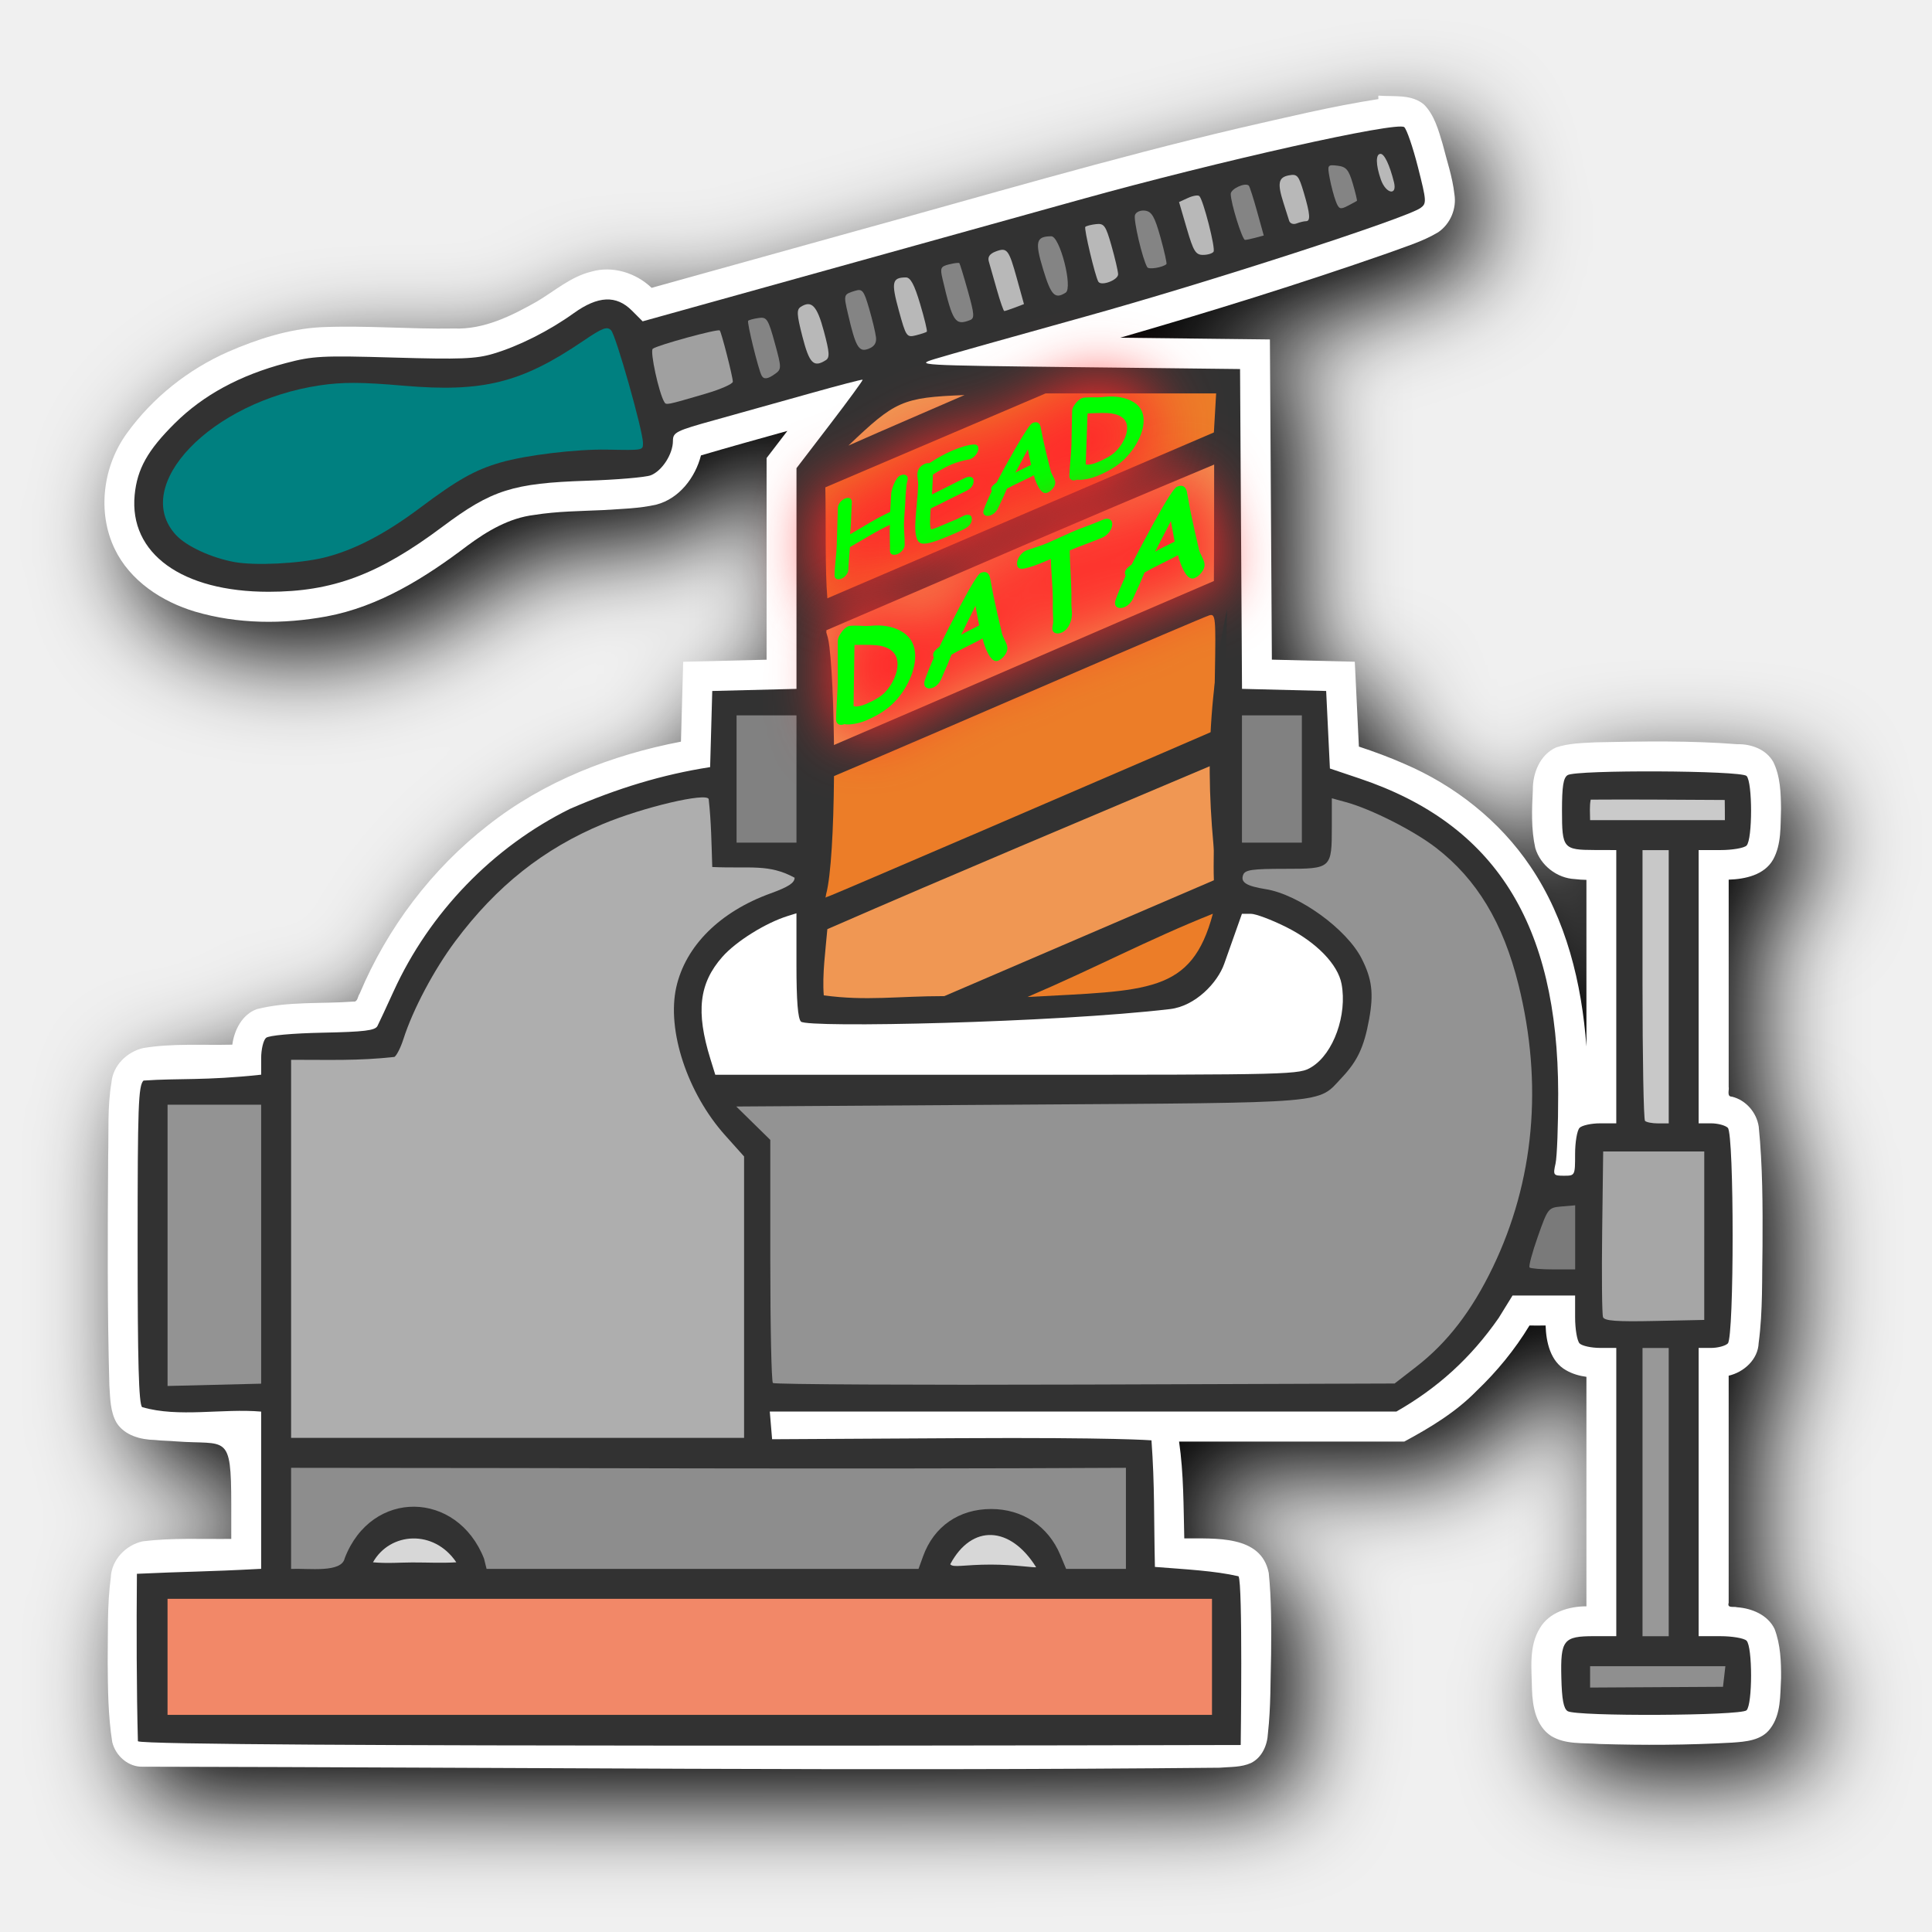
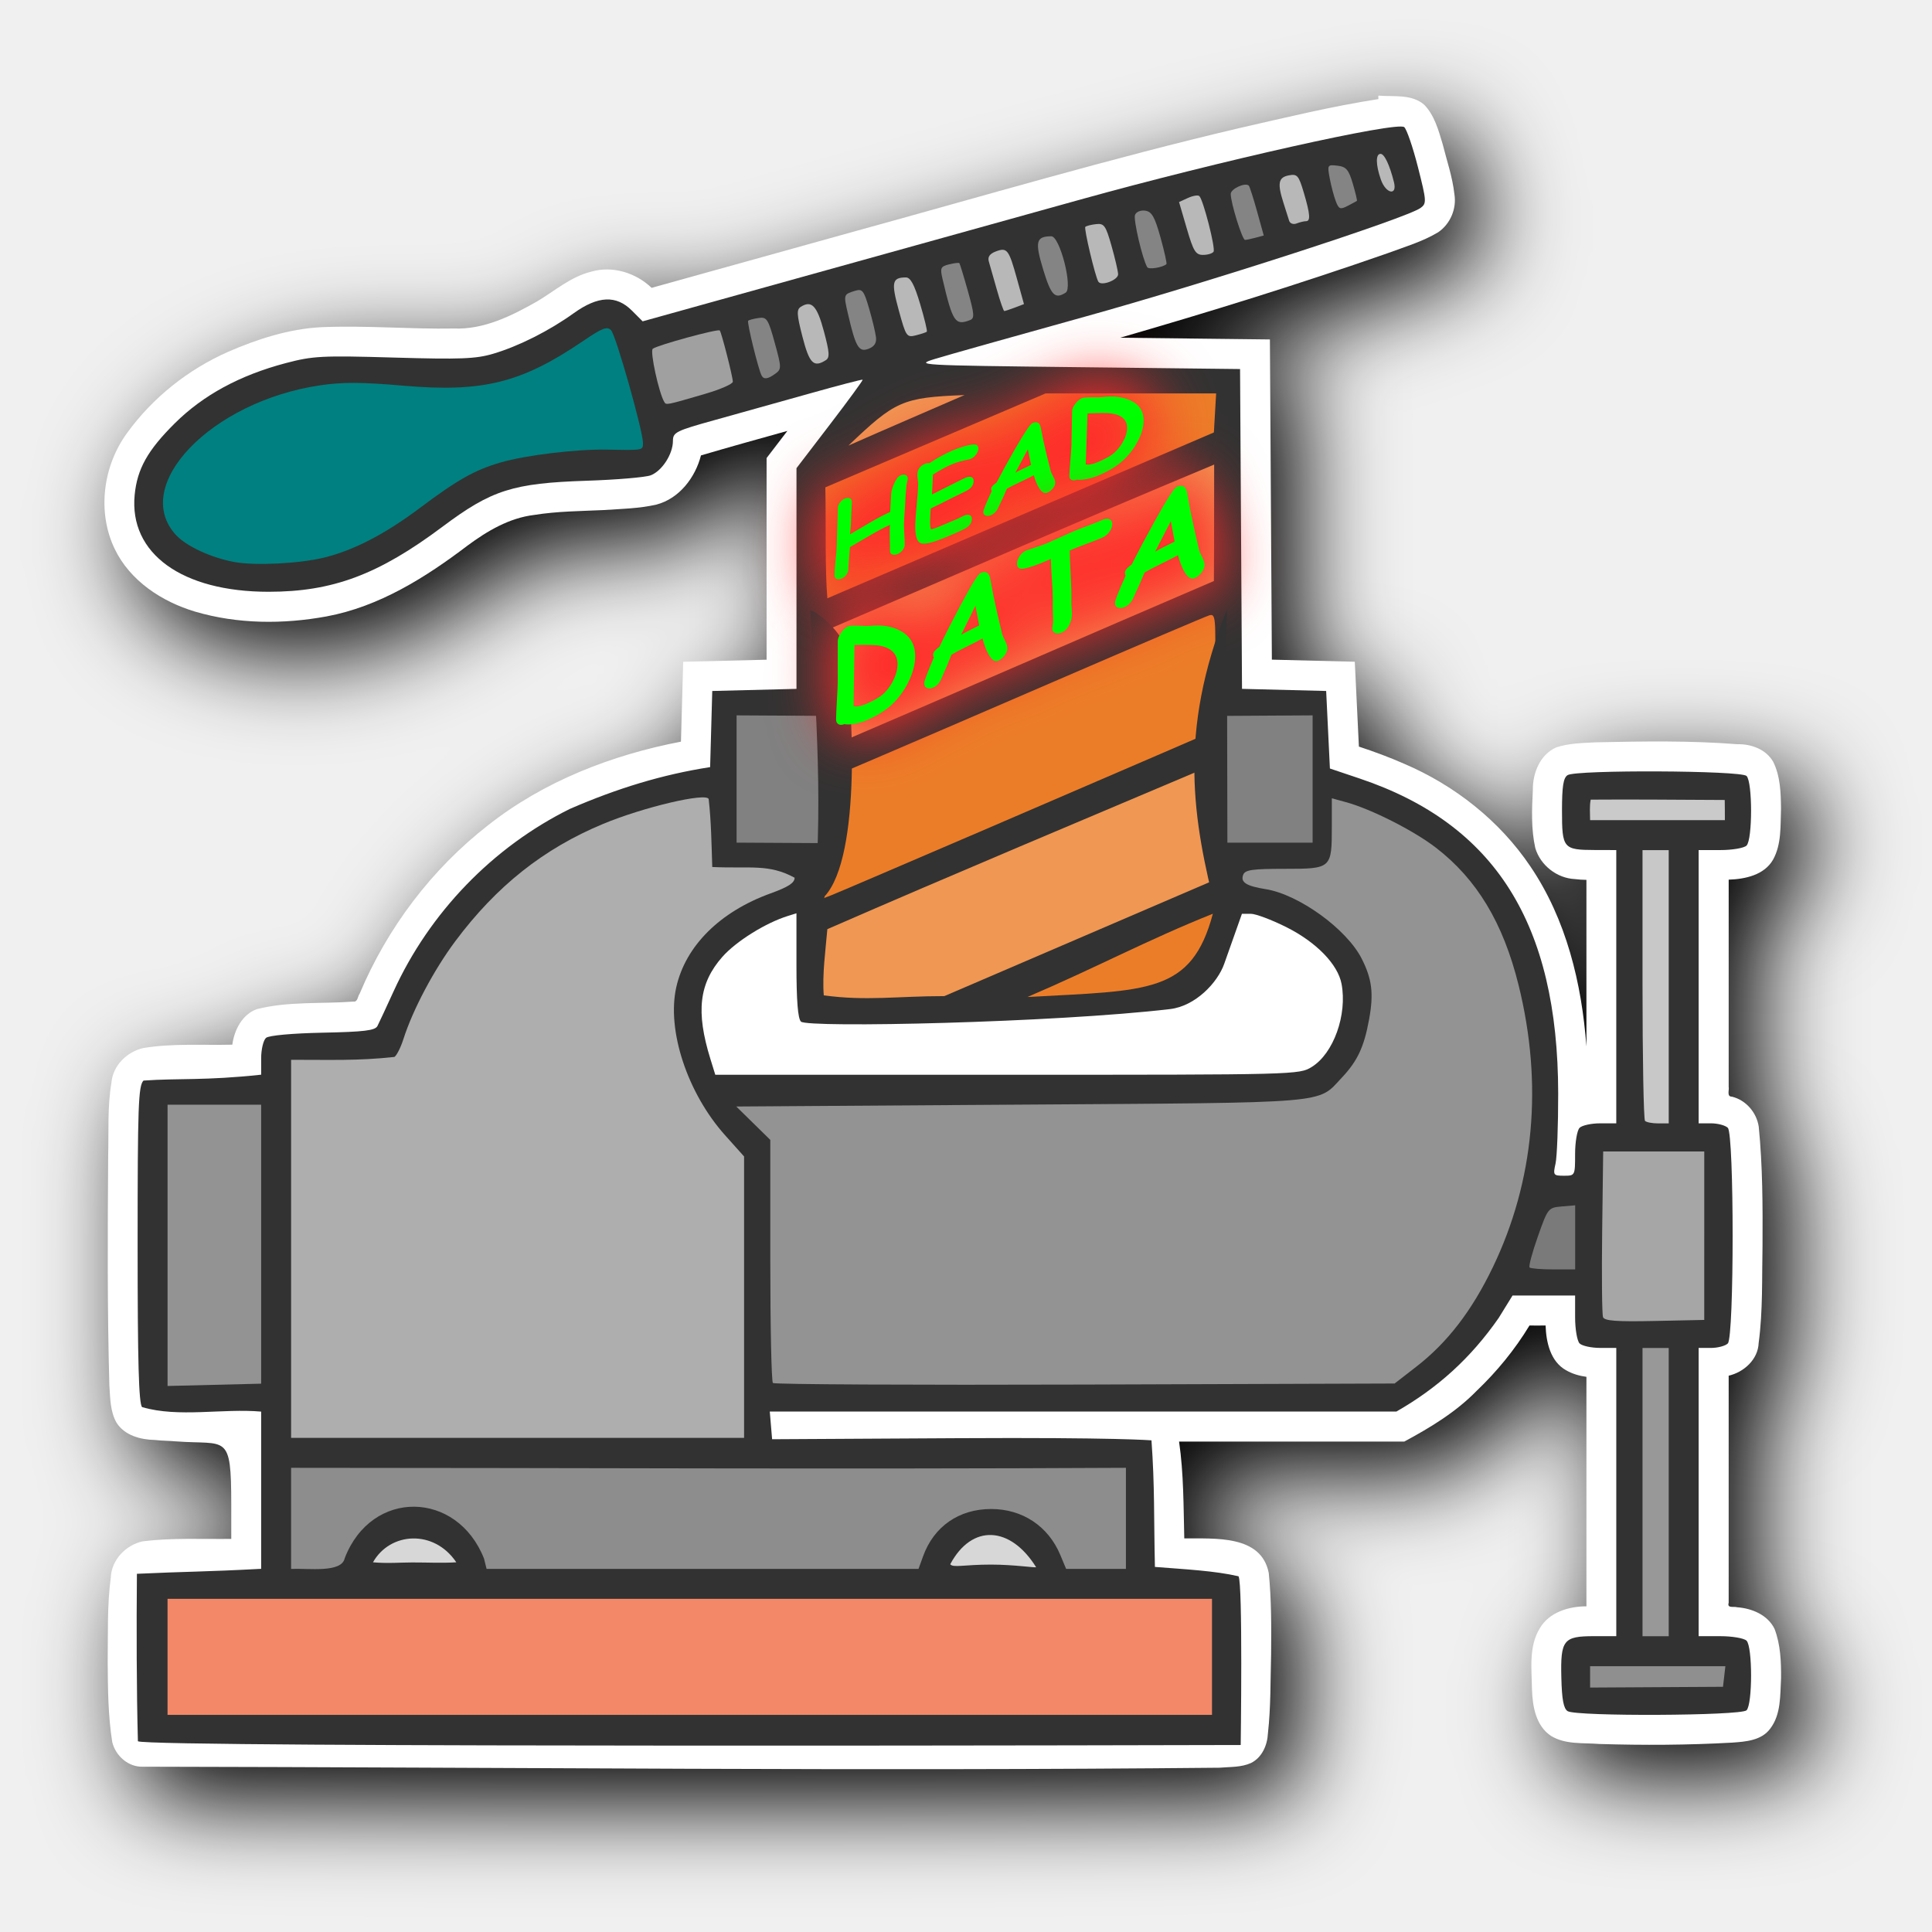
<svg xmlns="http://www.w3.org/2000/svg" id="svgAACrepairVice" width="198px" height="198px" version="1.1" viewBox="0 0 198 198">
  <defs>
    <filter id="filter48301" x="-.069" y="-.069" width="1.137" height="1.137" style="color-interpolation-filters:sRGB">
      <feGaussianBlur stdDeviation="6.393" />
    </filter>
    <filter id="filter979" x="-.176" y="-.263" width="1.351" height="1.527" style="color-interpolation-filters:sRGB">
      <feGaussianBlur stdDeviation="2.951" />
    </filter>
    <filter id="filter986" x="-.213" y="-.331" width="1.426" height="1.663" style="color-interpolation-filters:sRGB">
      <feGaussianBlur stdDeviation="3.114" />
    </filter>
  </defs>
  <path id="viceBlackBgBlur" transform="matrix(.76732 0 0 .76729 -92.328 -60.41)" d="m308.13 96.197c-6.231 0.963-12.362 2.465-18.507 3.859-17.317 4.064-34.376 9.121-51.525 13.83-9.012 2.507-18.025 5.015-27.037 7.522-2.096-2.006-5.213-2.985-8.043-2.167-2.766 0.672-4.953 2.626-7.301 4.004-3.374 1.912-7.049 3.744-11.033 3.593-5.937 0.105-11.874-0.437-17.809-0.173-4.297 0.235-8.456 1.583-12.378 3.286-5.334 2.357-10.057 6.107-13.485 10.829-3.214 4.389-4.044 10.532-1.67 15.487 2.048 4.279 6.32 7.07 10.761 8.391 5.673 1.668 11.75 1.697 17.539 0.636 7.03-1.304 13.225-5.201 18.836-9.464 2.637-1.954 5.582-3.695 8.901-4.091 3.11-0.497 6.073-0.501 9.213-0.649 2.377-0.163 4.789-0.2 7.119-0.735 3.041-0.8 5.189-3.615 5.943-6.567 3.836-1.128 7.687-2.2 11.539-3.272-0.924 1.208-1.851 2.416-2.773 3.625v26.932c-3.713 0.093-7.427 0.187-11.141 0.279-0.101 3.556-0.199 7.112-0.299 10.668-9.252 1.776-18.32 5.294-25.762 11.166-7.527 5.858-13.452 13.704-17.15 22.489-0.269 0.367-0.255 1.156-0.848 1.063-4.292 0.325-8.68-0.056-12.886 1.009-1.962 0.712-3.014 2.784-3.278 4.746-3.959 0.098-7.965-0.2-11.891 0.451-2.167 0.495-4.052 2.321-4.248 4.593-0.56 3.255-0.354 6.577-0.443 9.865-0.068 10.204-0.126 20.413 0.161 30.613 0.117 1.687 0.101 3.508 0.978 5.008 1.095 1.683 3.191 2.232 5.086 2.274 0.95 0.107 2.049 0.116 2.902 0.193 6.709 0.494 7.311-1.206 7.318 8.418v4.602c-3.935 0.046-7.895-0.165-11.809 0.32-2.262 0.479-4.182 2.464-4.281 4.824-0.505 3.73-0.361 7.508-0.417 11.262 0.024 3.579 0.049 7.185 0.607 10.724 0.444 1.857 2.173 3.388 4.132 3.299 4.665 0.358 9.351 0.261 14.026 0.363 26.8 0.311 53.603 0.261 80.404 0.229 16.444-0.053 32.89-0.094 49.33-0.456 1.407-0.122 2.908-0.035 4.215-0.635 1.467-0.731 2.175-2.381 2.25-3.95 0.395-3.517 0.328-7.066 0.426-10.6 0.028-3.607 0.053-7.23-0.314-10.82-0.996-5.144-7.247-4.582-11.283-4.627-0.108-4.316-0.074-8.653-0.695-12.934h30.088c3.466-1.869 6.888-3.932 9.656-6.772 2.713-2.592 5.114-5.519 7.059-8.73 0.717 0.022 1.435 3e-3 2.152-2e-3 0.071 2.218 0.636 4.815 2.738 5.982 0.83 0.481 1.768 0.752 2.715 0.879v30.65c-2.355 2e-3 -4.977 0.783-6.23 2.936-1.496 2.444-1.079 5.428-1.043 8.153 0.068 2.255 0.516 4.883 2.543 6.222 1.927 1.18 4.278 0.904 6.434 1.078 5.912 0.18 11.836 0.155 17.742-0.18 1.813-0.123 3.94-0.277 5.111-1.875 1.462-1.919 1.308-4.462 1.442-6.742 0.017-2.208-0.076-4.494-0.87-6.575-0.913-1.875-3.026-2.747-5.006-2.891-0.457-0.141-1.358 0.173-1.123-0.59v-30.338c2.046-0.475 3.922-2.174 4.006-4.37 0.576-4.313 0.428-8.678 0.516-13.018 0.03-5.297 0.02-10.61-0.507-15.884-0.286-1.885-1.704-3.535-3.571-3.996-0.741-6e-3 -0.347-0.844-0.444-1.33v-27.655c2.193-0.072 4.756-0.613 5.932-2.678 1.142-2.059 0.973-4.512 1.06-6.787-0.02-2.114-0.084-4.346-1.041-6.273-0.956-1.685-2.969-2.405-4.824-2.355-6.253-0.494-12.535-0.386-18.8-0.256-1.797 0.099-3.655 0.105-5.372 0.687-2.164 0.965-3.15 3.451-3.111 5.702-0.136 2.579-0.238 5.215 0.33 7.749 0.692 2.306 2.891 4.022 5.296 4.135 0.507 0.064 1.018 0.097 1.53 0.103v22.26c-0.621-8.428-2.688-16.986-7.485-24.058-4.109-6.102-10.105-10.822-16.848-13.709-1.977-0.87-4.005-1.618-6.056-2.296-0.182-3.778-0.364-7.556-0.547-11.334-3.692-0.093-7.384-0.186-11.076-0.279-0.087-14.256-0.175-28.512-0.262-42.768-6.662-0.078-13.324-0.151-19.986-0.232 11.995-3.469 23.928-7.165 35.715-11.288 2.256-0.838 4.657-1.539 6.748-2.8 1.624-1.106 2.484-3.149 2.164-5.084-0.253-2.296-1.019-4.495-1.578-6.727-0.554-1.838-1.088-3.827-2.466-5.23-1.68-1.443-4.036-1.04-6.074-1.208-0.097 0.029-0.01 0.352-0.04 0.459z" style="fill:#000000;filter:url(#filter48301);stroke-width:1.303" />
  <path id="viceWhiteBg" d="m141.26 10.155c-4.781 0.739-9.486 1.891-14.2 2.961-13.288 3.119-26.377 6.999-39.535 10.612-6.915 1.924-13.83 3.848-20.745 5.771-1.608-1.539-4-2.29-6.172-1.662-2.123 0.515-3.8 2.015-5.602 3.072-2.588 1.467-5.409 2.873-8.466 2.757-4.556 0.08-9.111-0.335-13.665-0.133-3.297 0.18-6.488 1.215-9.498 2.522-4.093 1.808-7.717 4.686-10.347 8.309-2.466 3.368-3.103 8.081-1.281 11.883 1.571 3.283 4.849 5.425 8.257 6.439 4.353 1.28 9.016 1.302 13.458 0.488 5.395-1.001 10.148-3.991 14.453-7.261 2.023-1.499 4.284-2.835 6.83-3.139 2.386-0.381 4.66-0.385 7.069-0.498 1.824-0.125 3.675-0.153 5.462-0.564 2.333-0.614 3.982-2.773 4.56-5.039 2.943-0.866 5.899-1.688 8.854-2.51-0.709 0.927-1.42 1.853-2.128 2.781v20.664c-2.849 0.071-5.699 0.143-8.548 0.214-0.078 2.728-0.153 5.457-0.229 8.185-7.099 1.363-14.057 4.062-19.767 8.567-5.776 4.495-10.322 10.515-13.159 17.255-0.207 0.281-0.196 0.887-0.651 0.816-3.293 0.249-6.66-0.043-9.887 0.774-1.505 0.546-2.312 2.136-2.515 3.642-3.038 0.075-6.112-0.153-9.124 0.346-1.662 0.38-3.109 1.78-3.26 3.524-0.43 2.497-0.272 5.047-0.34 7.569-0.052 7.829-0.096 15.663 0.123 23.488 0.09 1.294 0.077 2.692 0.75 3.842 0.84 1.291 2.448 1.712 3.902 1.745 0.729 0.082 1.572 0.089 2.227 0.148 5.148 0.379 5.61-0.925 5.615 6.459v3.531c-3.019 0.035-6.058-0.127-9.061 0.246-1.736 0.367-3.209 1.891-3.285 3.701-0.387 2.862-0.277 5.76-0.32 8.641 0.018 2.746 0.038 5.513 0.466 8.228 0.34 1.425 1.667 2.599 3.171 2.531 38.68 0.066 73.776 0.466 110.31 0.104 1.08-0.094 2.231-0.027 3.234-0.487 1.126-0.561 1.669-1.827 1.727-3.031 0.303-2.698 0.251-5.422 0.327-8.133 0.021-2.768 0.041-5.548-0.241-8.302-0.764-3.947-5.561-3.515-8.658-3.55-0.083-3.311-0.057-6.639-0.534-9.924h23.087c2.659-1.434 5.285-3.017 7.409-5.196 2.082-1.988 3.924-4.235 5.416-6.698 0.55 0.017 1.101 2e-3 1.651-2e-3 0.054 1.702 0.488 3.695 2.101 4.59 0.637 0.369 1.357 0.577 2.083 0.674v23.517c-1.807 2e-3 -3.818 0.601-4.781 2.253-1.148 1.876-0.828 4.165-0.8 6.255 0.052 1.73 0.396 3.746 1.951 4.774 1.479 0.905 3.282 0.693 4.937 0.827 4.536 0.138 9.082 0.119 13.613-0.138 1.391-0.095 3.023-0.212 3.922-1.439 1.121-1.472 1.004-3.423 1.107-5.173 0.013-1.694-0.058-3.448-0.668-5.045-0.701-1.439-2.322-2.107-3.841-2.218-0.351-0.108-1.042 0.133-0.862-0.453v-23.277c1.57-0.364 3.01-1.668 3.074-3.353 0.442-3.309 0.328-6.659 0.396-9.989 0.023-4.064 0.015-8.141-0.389-12.188-0.219-1.446-1.307-2.712-2.74-3.066-0.569-5e-3 -0.266-0.648-0.34-1.021v-21.219c1.683-0.055 3.65-0.471 4.551-2.055 0.876-1.58 0.746-3.462 0.813-5.208-0.015-1.622-0.065-3.335-0.799-4.813-0.733-1.293-2.278-1.845-3.701-1.807-4.798-0.379-9.618-0.296-14.425-0.196-1.379 0.076-2.805 0.081-4.122 0.527-1.661 0.741-2.417 2.648-2.387 4.375-0.104 1.979-0.183 4.002 0.253 5.946 0.531 1.77 2.218 3.086 4.064 3.173 0.389 0.049 0.781 0.074 1.174 0.079v17.08c-0.477-6.467-2.063-13.033-5.743-18.459-3.153-4.682-7.754-8.304-12.928-10.518-1.517-0.668-3.073-1.242-4.647-1.762-0.14-2.899-0.279-5.798-0.42-8.697-2.833-0.072-5.666-0.143-8.499-0.214-0.067-10.938-0.134-21.876-0.201-32.815-5.112-0.06-10.224-0.116-15.336-0.178 9.204-2.662 18.36-5.498 27.405-8.661 1.731-0.643 3.573-1.181 5.178-2.148 1.246-0.849 1.906-2.416 1.661-3.901-0.194-1.762-0.782-3.449-1.211-5.161-0.425-1.41-0.834-2.936-1.892-4.013-1.289-1.107-3.097-0.798-4.66-0.926-0.074 0.023-8e-3 0.27-0.03 0.353z" style="fill:#ffffff;stroke-width:1" />
  <path id="viceBlackBg" d="m14.036 161.29c4.907-0.232 6.972-0.2 12.728-0.51v-16.113c-3.944-0.345-8.455 0.639-12.2-0.46-0.344-0.344-0.46-4.572-0.46-16.661 0-14.216 0.074-16.275 0.603-16.804 3.696-0.256 6.269 0.017 12.058-0.603v-1.679c0-0.924 0.227-1.868 0.505-2.099 0.296-0.246 2.698-0.464 5.809-0.527 4.25-0.086 5.363-0.222 5.602-0.683 0.164-0.317 0.907-1.912 1.652-3.546 3.684-8.083 10.177-14.801 18.083-18.711 4.836-2.097 9.438-3.512 14.361-4.277 0.073-2.6 0.145-5.201 0.218-7.802 2.877-0.072 5.755-0.145 8.632-0.217v-22.617l3.436-4.489c1.89-2.469 3.396-4.529 3.347-4.578-0.049-0.049-2.502 0.59-5.451 1.42-2.949 0.83-7.304 2.048-9.678 2.707-4.018 1.115-4.316 1.264-4.316 2.15 0 1.347-1.123 3.082-2.279 3.521-0.54 0.205-3.485 0.455-6.545 0.556-7.595 0.251-9.749 0.937-14.8 4.717-6.559 4.908-11.253 6.663-17.817 6.663-8.878 0-14.302-3.922-13.723-9.924 0.258-2.668 1.329-4.579 4.115-7.344 2.911-2.889 6.666-4.926 11.363-6.165 2.797-0.738 3.707-0.785 11.104-0.57 6.817 0.198 8.382 0.137 10.167-0.393 2.611-0.775 5.728-2.345 8.247-4.153 2.492-1.788 4.359-1.872 5.96-0.271l1.104 1.104 16.226-4.516c8.925-2.484 21.838-6.075 28.695-7.981 14.154-3.933 32.399-8.013 33.129-7.407 0.253 0.21 0.884 2.049 1.403 4.087 0.89 3.498 0.905 3.733 0.275 4.194-1.436 1.05-21.857 7.665-34.424 11.152-7.28 2.02-14.186 3.966-15.346 4.324-2.076 0.642-1.841 0.655 14.579 0.844l16.689 0.192 0.1 16.388 0.1 16.388c2.875 0.072 5.749 0.145 8.624 0.217l0.384 7.946 3.069 1.033c13.865 4.668 20.304 14.888 20.326 32.261 4e-3 3.271-0.118 6.508-0.271 7.193-0.265 1.19-0.226 1.247 0.863 1.247 1.135 0 1.141-0.013 1.141-2.225 0-1.224 0.207-2.432 0.46-2.685 0.253-0.253 1.203-0.46 2.11-0.46h1.65v-28.005l-2.206-0.006c-3.226-0.009-3.357-0.166-3.357-4.022 0-2.506 0.137-3.376 0.575-3.653 0.887-0.561 17.771-0.482 18.339 0.085 0.619 0.619 0.619 6.517 0 7.136-0.253 0.253-1.462 0.46-2.686 0.46h-2.225v28.005h1.266c0.696 0 1.473 0.207 1.726 0.46 0.657 0.657 0.657 21.441 0 22.098-0.253 0.253-1.03 0.46-1.726 0.46h-1.266v29.541h2.225c1.224 0 2.432 0.207 2.686 0.46 0.619 0.619 0.619 6.517 0 7.136-0.566 0.566-17.451 0.646-18.335 0.087-0.418-0.264-0.592-1.192-0.646-3.445-0.093-3.855 0.211-4.239 3.356-4.239h2.275v-29.541h-1.65c-0.907 0-1.857-0.207-2.11-0.46-0.253-0.253-0.46-1.462-0.46-2.685v-2.225h-6.413l-1.418 2.297c-2.88 4.139-6.272 7.185-10.486 9.596h-64.216c0.079 0.945 0.159 1.89 0.238 2.835l19.013-0.107c16.294-0.091 19.866 0.221 19.866 0.221 0.34 4.648 0.238 7.908 0.353 12.972 3.202 0.253 6.134 0.396 8.567 0.959 0.452 0.672 0.225 17.292 0.225 17.292s-112.33 0.299-113.02-0.387c-0.14-5.133-0.15-11.802-0.102-17.162z" style="fill:#323232;stroke-width:1" />
  <g id="gFileBladeDark" transform="matrix(2.0511,0,0,2.0512,-2.8934,48.611)" style="stroke-width:.488">
    <path id="vicePath411_id" d="m69.21-13.661c0.021-0.016-0.072-0.404-0.206-0.863-0.205-0.699-0.329-0.844-0.764-0.896-0.503-0.06-0.515-0.041-0.389 0.628 0.071 0.379 0.207 0.894 0.302 1.144 0.153 0.402 0.222 0.43 0.596 0.235 0.232-0.121 0.44-0.233 0.461-0.249z" style="fill:#848484;stroke-width:.488" />
    <path id="vicePath407_id" d="m64.151-11.824 0.404-0.108-0.335-1.207c-0.184-0.664-0.37-1.242-0.412-1.284-0.176-0.176-0.903 0.159-0.903 0.415 0 0.448 0.576 2.298 0.715 2.296 0.07-0.002 0.309-0.051 0.531-0.111z" style="fill:#848484;stroke-width:.488" />
    <path id="vicePath403_id" d="m59.692-10.501c0.033-0.029-0.1-0.629-0.296-1.333-0.288-1.034-0.434-1.291-0.763-1.339-0.228-0.034-0.452 0.059-0.511 0.212-0.09 0.236 0.369 2.198 0.612 2.614 0.073 0.125 0.765 0.014 0.957-0.154z" style="fill:#848484;stroke-width:.488" />
    <path id="vicePath399_id" d="m54.656-9.076c0.373-0.236-0.287-2.823-0.719-2.818-0.763 0.007-0.826 0.269-0.404 1.66 0.394 1.298 0.588 1.497 1.122 1.159z" style="fill:#848484;stroke-width:.488" />
    <path id="vicePath395_id" d="m49.872-7.702c0.241-0.092 0.227-0.287-0.099-1.45-0.207-0.739-0.4-1.368-0.427-1.399-0.028-0.031-0.26-3e-3 -0.517 0.061-0.416 0.104-0.452 0.181-0.328 0.71 0.509 2.172 0.633 2.36 1.372 2.077z" style="fill:#848484;stroke-width:.488" />
    <path id="vicePath391_id" d="m45.179-6.854c-0.027-0.232-0.181-0.875-0.343-1.431-0.261-0.899-0.338-0.996-0.699-0.885-0.582 0.179-0.583 0.18-0.357 1.154 0.383 1.657 0.542 1.929 1.022 1.746 0.297-0.113 0.412-0.291 0.378-0.584z" style="fill:#848484;stroke-width:.488" />
    <path id="vicePath387_id" d="m40.153-5.029c0.311-0.227 0.309-0.304-0.032-1.543-0.327-1.19-0.398-1.298-0.806-1.239-0.246 0.036-0.481 0.098-0.522 0.138-0.072 0.07 0.514 2.455 0.674 2.743 0.112 0.202 0.313 0.173 0.685-0.099z" style="fill:#848484;stroke-width:.488" />
  </g>
  <g id="gFileBladeLight" transform="matrix(2.0511,0,0,2.0512,-2.8934,48.611)" style="stroke-width:.488">
    <path id="vicePath413_id" d="m71.06-14.601c-0.216-0.861-0.477-1.411-0.669-1.411-0.25 0-0.244 0.543 0.014 1.281 0.25 0.718 0.832 0.833 0.655 0.13z" style="fill:#b8b8b8;stroke-width:.488" />
    <path id="vicePath409_id" d="m66.661-12.646c0.241 0 0.215-0.348-0.108-1.437-0.254-0.854-0.325-0.935-0.748-0.854-0.521 0.1-0.578 0.395-0.265 1.374 0.112 0.35 0.239 0.75 0.282 0.889 0.044 0.143 0.206 0.204 0.373 0.14 0.162-0.062 0.372-0.113 0.466-0.113z" style="fill:#b8b8b8;stroke-width:.488" />
    <path id="vicePath405_id" d="m62.047-11.124c0.105-0.17-0.51-2.577-0.709-2.776-0.064-0.064-0.318-0.023-0.566 0.09l-0.45 0.205 0.386 1.321c0.332 1.139 0.444 1.321 0.813 1.321 0.235 0 0.472-0.073 0.527-0.161z" style="fill:#b8b8b8;stroke-width:.488" />
    <path id="vicePath401_id" d="m57.278-10.002c-0.008-0.168-0.158-0.81-0.334-1.428-0.285-1.002-0.367-1.117-0.768-1.071-0.247 0.028-0.489 0.09-0.537 0.138-0.076 0.076 0.48 2.425 0.647 2.732 0.135 0.25 1.006-0.076 0.992-0.371z" style="fill:#b8b8b8;stroke-width:.488" />
    <path id="vicePath397_id" d="m52.116-8.331 0.458-0.174-0.35-1.264c-0.41-1.478-0.492-1.583-1.069-1.362-0.294 0.113-0.403 0.272-0.338 0.495 0.053 0.181 0.233 0.812 0.4 1.404 0.167 0.591 0.335 1.075 0.373 1.075s0.274-0.078 0.526-0.174z" style="fill:#b8b8b8;stroke-width:.488" />
    <path id="vicePath393_id" d="m47.72-7.126c0.033-0.033-0.117-0.658-0.335-1.388-0.291-0.976-0.48-1.326-0.715-1.324-0.687 0.006-0.737 0.238-0.351 1.646 0.361 1.316 0.394 1.364 0.858 1.247 0.265-0.067 0.51-0.148 0.543-0.181z" style="fill:#b8b8b8;stroke-width:.488" />
    <path id="vicePath389_id" d="m42.672-5.702c0.205-0.13 0.188-0.388-0.095-1.444-0.342-1.281-0.616-1.569-1.158-1.22-0.213 0.137-0.198 0.385 0.088 1.496 0.344 1.334 0.56 1.551 1.164 1.168z" style="fill:#b8b8b8;stroke-width:.488" />
    <path id="vicePath385_id" d="m36.671-4.03c0.746-0.218 1.356-0.487 1.356-0.598 0-0.244-0.57-2.475-0.654-2.56-0.093-0.094-3.159 0.746-3.348 0.917-0.145 0.131 0.306 2.205 0.578 2.658 0.097 0.161 0.09 0.162 2.068-0.416z" style="fill:#a0a0a0;stroke-width:.488" />
  </g>
  <path id="viceFileShaft" d="m33.194 57.149c3.057-0.746 6.258-2.405 9.856-5.106 3.808-2.86 5.614-3.878 8.232-4.641 2.58-0.753 7.774-1.382 10.914-1.323 3.749 0.071 3.7 0.08 3.701-0.676 0.002-1.226-2.768-11.021-3.267-11.551-0.409-0.435-0.886-0.253-2.882 1.103-6.322 4.293-10.273 5.274-18.407 4.572-4.311-0.372-6.241-0.379-8.575-0.032-11.122 1.656-19.395 10.258-14.741 15.325 1.068 1.162 3.624 2.347 6.002 2.781 2.121 0.387 6.639 0.164 9.165-0.452z" style="fill:#008080;stroke-width:1" />
  <g id="gViceBlocks" transform="matrix(2.0511,0,0,2.0512,-2.8934,48.611)" style="stroke-width:.488">
-     <path id="vicePath373_id" d="m66.459 12.043h-2.993v6.359h2.993z" style="fill:#818181;stroke-width:.488" />
-     <path id="vicePath371_id" d="m41.207 12.043h-2.993v6.359h2.993z" style="fill:#818181;stroke-width:.488" />
+     <path id="vicePath371_id" d="m42.869 12.069-4.654-0.026v6.359l4.654 0.026z" style="fill:#818181;stroke-width:.488" />
+     <path id="vicePath373_id" d="m66.996 12.043-4.271 0.026 0.013 6.333h4.258z" style="fill:#818181;stroke-width:.488" />
  </g>
  <g id="gFileSheet" transform="matrix(2.0511,0,0,2.0512,-2.8934,48.611)" style="stroke-width:.488">
    <g id="gFileSheetLight" style="stroke-width:.488">
      <path id="vicePath383_id" d="m49.604-3.96c-3.127 0.121-3.465 0.299-5.802 2.524 2.053-0.907 3.697-1.609 5.802-2.524z" style="fill:#f09753;stroke-width:.488" />
      <path id="vicePath377_id" d="m62.063 5.33c0.015-1.931 0.009-3.857 0.014-5.818-7.782 3.26-9.721 4.132-19.374 8.278-0.063 2.401 0.004 3.847 0.017 5.889 6.979-2.994 12.765-5.527 19.342-8.348z" style="fill:#f09753;stroke-width:.488" />
      <path id="vicePath365_id" d="m62.063 20.282c-0.063-1.708 0.162-4.492-0.078-5.753-6.375 2.701-12.889 5.427-19.235 8.195-0.089 1.045-0.262 2.278-0.179 3.308 2.121 0.291 3.695 0.038 6.025 0.038 4.489-1.929 8.978-3.858 13.467-5.788z" style="fill:#f09753;stroke-width:.488" />
    </g>
    <g id="gFileSheetDark" style="stroke-width:.488">
      <path id="vicePath379_id" d="m62.063-2.093c0.038-0.65 0.075-1.3 0.113-1.949h-8.522l-11.005 4.693c0.039 1.725-0.021 4.139 0.102 5.543 6.484-2.778 13.376-5.747 19.313-8.287z" style="fill:#ec7d28;stroke-width:.488" />
      <path id="vicePath369_id" d="m49.905 18.057c3.601-1.549 7.809-3.362 9.352-4.029l2.806-1.213 0.052-2.934c0.048-2.736 0.029-2.928-0.281-2.836-0.183 0.054-3.573 1.499-7.534 3.211s-8.231 3.551-9.49 4.086l-2.289 0.973-0.003 2.941-0.003 2.941 0.421-0.162c0.231-0.089 3.367-1.43 6.968-2.979z" style="fill:#ec7d28;stroke-width:.488" />
      <path id="vicePath367_id" d="m62.012 21.955c-3.275 1.308-5.822 2.688-9.264 4.159 6.037-0.331 8.195-0.154 9.264-4.159z" style="fill:#ec7d28;stroke-width:.488" />
    </g>
  </g>
  <path id="path983" d="m113.08 38.992c-1.474 0.208-3.215-0.254-4.396 0.909-0.667 0.614-1.21 1.437-1.279 2.361-1.186-1.165-3.27-0.671-4.053 0.721-0.559 0.802-1.043 1.654-1.531 2.5-0.391-1.374-2.014-1.903-3.287-1.502-1.524 0.33-2.92 1.074-4.254 1.84-0.718 0.141-1.319 0.644-1.822 1.1-1.746-0.04-2.856 1.637-3.174 3.176-0.146 0.284-0.051 1.592-0.215 0.735-0.502-1.47-2.435-1.984-3.687-1.139-1.189 0.646-1.706 2.04-1.591 3.338-0.022 2.035-0.167 4.064-0.309 6.091-0.075 1.602 1.681 2.84 3.174 2.296 1.433-0.406 2.356-1.887 2.24-3.348-0.082-0.75 0.347-0.851 0.561-0.133 0.866 1.511 3.158 1.369 4.216 0.139 0.302-0.421 0.924-0.011 1.379-0.203 1.695-0.352 3.3-1.092 4.816-1.91 0.543-0.227 0.711-1.03 1.373-0.883 1.461-0.17 2.436-1.446 2.896-2.746 0.136-0.654 0.579-0.776 0.923-0.178 1.174 1.09 3.098 0.631 3.971-0.611 0.375-0.138 0.967-0.033 1.43-0.11 3.581-0.394 6.92-2.989 7.918-6.497 0.595-1.865-0.038-4.139-1.812-5.118-1.044-0.629-2.279-0.856-3.485-0.827z" style="fill-rule:evenodd;fill:#ff2a2a;filter:url(#filter986);stroke-dashoffset:20.001;stroke-linecap:round;stroke-linejoin:round;stroke-width:.5" />
  <path id="viceWhitheHoleMiddle" d="m134.44 109.34c2.224-1.374 3.644-5.333 3.049-8.502-0.377-2.012-2.59-4.285-5.67-5.826-1.498-0.75-3.133-1.363-3.632-1.363h-0.908l-1.817 5.131c-0.689 1.946-2.958 4.328-5.541 4.634-11.775 1.393-37.172 1.948-37.837 1.284-0.314-0.314-0.46-2.154-0.46-5.78v-5.32l-0.863 0.268c-2.293 0.711-5.329 2.605-6.733 4.2-2.385 2.709-2.725 5.609-1.227 10.45l0.505 1.631h29.915c29.725 0 29.923-5e-3 31.22-0.806z" style="fill:#ffffff;stroke-width:1" />
  <g id="gViceUpperCrank" transform="matrix(2.0511,0,0,2.0512,-2.8934,48.611)" style="stroke-width:.488">
    <path id="vicePath375_id" d="m87.588 16.271c-2.216-8e-3 -4.554-0.035-6.697-0.017-0.067 0.345-0.03 0.646-0.03 1.025h6.734c0.002-0.336-0.003-0.672-0.007-1.009z" style="fill:#cacaca;stroke-width:.488" />
    <path id="vicePath361_id" d="m84.789 25.603v-6.827h-1.309v6.702c0 3.686 0.056 6.758 0.125 6.827 0.069 0.069 0.363 0.125 0.655 0.125h0.53z" style="fill:#c8c8c8;stroke-width:.488" />
  </g>
  <path id="viceCrankShaft" d="m161.43 126.81v-3.284l-1.391 0.119c-1.364 0.117-1.411 0.177-2.436 3.086-0.575 1.632-0.956 3.056-0.847 3.165 0.109 0.109 1.205 0.198 2.436 0.198h2.238z" style="fill:#7a7a7a;stroke-width:1" />
  <path id="viceCrankSocket" d="m174.66 126.64v-8.632h-10.359l-0.104 8.239c-0.057 4.531-0.017 8.464 0.088 8.739 0.147 0.384 1.374 0.475 5.283 0.393l5.091-0.107z" style="fill:#a6a6a6;stroke-width:1" />
  <g id="gViceClawOne" transform="matrix(2.0511,0,0,2.0512,-2.8934,48.611)" style="stroke-width:.488">
    <path id="vicePath355_id" d="m72.189 44.576c1.546-1.201 2.758-2.776 3.805-4.946 2.079-4.31 2.522-9.16 1.291-14.121-0.77-3.102-2.083-5.28-4.131-6.857-1.114-0.857-3.238-1.931-4.497-2.274l-0.701-0.191v1.4c0 2.111-0.014 2.123-2.351 2.123-1.628 0-1.983 0.051-2.078 0.299-0.143 0.373 0.152 0.562 1.123 0.717 1.659 0.265 4.049 1.995 4.798 3.472 0.516 1.017 0.605 1.738 0.374 3.015-0.254 1.398-0.58 2.098-1.373 2.938-1.236 1.31-0.366 1.238-16.073 1.341l-14.177 0.094 1.7 1.668v6.008c0 3.305 0.058 6.067 0.13 6.138 0.071 0.071 7.09 0.106 15.597 0.078l15.467-0.052z" style="fill:#939393;stroke-width:.488" />
    <path id="vicePath353_id" d="m14.459 38.464v-6.97h-4.676v14.055l4.676-0.115z" style="fill:#939393;stroke-width:.488" />
  </g>
  <path id="viceClawTwo" d="m76.256 132.94v-14.421l-1.944-2.172c-3.867-4.319-5.992-10.76-5.005-15.169 0.946-4.229 4.467-7.737 9.648-9.613 1.842-0.667 2.481-1.082 2.481-1.612-2.661-1.446-4.511-0.919-8.441-1.098-0.076-2.322-0.106-4.667-0.366-6.967-0.246-0.686-6.68 0.829-10.814 2.547-6.098 2.534-10.939 6.375-15.154 12.024-2.198 2.946-4.352 7.01-5.322 10.044-0.27 0.844-0.681 1.661-0.915 1.816-3.736 0.411-6.618 0.289-10.591 0.294v38.747h46.423z" style="fill:#aeaeae;stroke-width:1" />
  <g id="gViceScrews" transform="matrix(2.0511,0,0,2.0512,-2.8934,48.611)" style="stroke-width:.488">
    <path id="vicePath349_id" d="m53.178 54.599c-1.285-2.058-3.208-2.169-4.288-0.143 0.145 0.187 0.697 0.017 2.03 0.017 1.183 0 2.258 0.175 2.258 0.127z" style="fill:#d7d7d7;stroke-width:.488" />
    <path id="vicePath347_id" d="m24.21 54.359c-1.113-1.66-3.311-1.516-4.163 0 0.716 0.065 1.359 0.008 1.962 0.007 0.776-9.46e-4 1.486 0.038 2.201-0.007z" style="fill:#d7d7d7;stroke-width:.488" />
  </g>
  <path id="viceTopPlate" d="m35.329 159.69c2.746-7.136 11.523-6.946 14.275 0.042l0.263 1.055h44.267l0.472-1.305c1.101-3.045 3.68-4.833 6.971-4.833 3.207 0 5.853 1.758 7.085 4.705l0.599 1.433h6.128v-10.358c-30.067 0.155-57.037 0-85.555 0v10.358c1.784-0.075 5.181 0.438 5.495-1.097z" style="fill:#8d8d8d;stroke-width:1" />
  <g id="gViceLowerCrank" transform="matrix(2.0511,0,0,2.0512,-2.8934,48.611)" style="stroke-width:.488">
    <path id="vicePath343_id" d="m84.789 50.852v-7.201h-1.309v14.402h1.309z" style="fill:#989898;stroke-width:.488" />
    <path id="vicePath341_id" d="m87.561 60.064 0.059-0.514h-6.759v1.067l6.64-0.038z" style="fill:#8f8f8f;stroke-width:.488" />
  </g>
  <path id="viceBasePlate" d="m124.21 169.8v-5.946h-107.04v11.893h107.04z" style="fill:#f28868;stroke-width:1" />
  <path id="path548" d="m97.536 46.205c-0.342 0.145-0.706 0.325-1.093 0.54-0.382 0.209-0.785 0.453-1.211 0.731-0.133-0.028-0.28-0.009-0.44 0.059-0.508 0.216-0.766 0.58-0.777 1.095-0.003 0.119 0.011 0.288 0.042 0.507 0.032 0.215 0.045 0.382 0.042 0.5-0.01 0.45-0.058 1.144-0.149 2.082-0.089 0.931-0.139 1.621-0.149 2.071-0.023 1.084 0.16 1.709 0.547 1.874 0.351 0.15 1.117-0.013 2.303-0.493 1.151-0.466 1.913-0.805 2.282-1.018 0.434-0.249 0.656-0.566 0.666-0.946 0.006-0.228-0.076-0.368-0.246-0.424-0.149-0.05-0.33-0.033-0.544 0.054-0.07 0.029-0.177 0.082-0.321 0.161-0.144 0.079-0.254 0.133-0.327 0.163-0.228 0.093-0.57 0.238-1.027 0.434-0.458 0.196-0.798 0.341-1.025 0.433-0.418 0.17-0.648 0.242-0.687 0.215-0.081-0.057-0.115-0.417-0.1-1.078 0.006-0.263 0.028-0.614 0.063-1.053 1.043-0.508 1.827-0.897 2.35-1.167 0.586-0.289 1.028-0.506 1.325-0.649 0.471-0.249 0.713-0.577 0.722-0.984 0.006-0.212-0.066-0.35-0.219-0.412-0.152-0.065-0.338-0.052-0.557 0.039-0.188 0.079-0.638 0.298-1.343 0.655-1.231 0.623-1.946 0.983-2.151 1.082 0.052-0.902 0.084-1.579 0.094-2.031 0.356-0.231 0.693-0.432 1.009-0.606 0.316-0.174 0.612-0.32 0.889-0.436 0.564-0.237 1.143-0.406 1.739-0.507 0.081-0.014 0.16-0.037 0.233-0.068 0.232-0.097 0.421-0.254 0.575-0.475 0.138-0.194 0.209-0.382 0.212-0.561 0.01-0.317-0.157-0.462-0.496-0.437-0.557 0.038-1.3 0.255-2.232 0.649zm13.342-5.401c-0.235 0.099-0.458 0.289-0.672 0.571-0.212 0.278-0.322 0.514-0.329 0.708-0.013 0.392-0.026 0.976-0.036 1.751-8e-3 0.773-0.019 1.355-0.032 1.745-0.011 0.351-0.049 0.884-0.11 1.601-0.06 0.714-0.096 1.247-0.107 1.596-6e-3 0.196 0.066 0.331 0.217 0.407 0.149 0.073 0.338 0.065 0.567-0.024l2e-3 -9.58e-4c0.251 0.043 0.598 0.021 1.041-0.069 0.368-0.076 0.695-0.173 0.981-0.288 1.181-0.478 2.107-1.04 2.779-1.688 0.599-0.579 1.082-1.22 1.443-1.923 0.363-0.695 0.554-1.351 0.58-1.969 0.04-1.026-0.418-1.758-1.372-2.194-0.798-0.366-1.772-0.473-2.918-0.323-0.113 0.016-0.47 0.022-1.069 0.017-0.515 6.43e-4 -0.837 0.029-0.965 0.084zm-24.285 10.294c-0.204 0.086-0.374 0.221-0.513 0.404-0.138 0.184-0.209 0.368-0.211 0.55-0.006 0.424-0.026 1.067-0.06 1.929-0.032 0.857-0.052 1.497-0.058 1.919-0.005 0.333-0.044 0.842-0.117 1.529-0.068 0.684-0.104 1.191-0.108 1.522-0.003 0.18 0.063 0.306 0.196 0.375 0.133 0.07 0.301 0.063 0.502-0.018 0.202-0.082 0.371-0.211 0.508-0.391 0.138-0.18 0.207-0.361 0.211-0.542 0.005-0.293 0.029-0.677 0.071-1.152 0.05-0.542 0.079-0.925 0.091-1.153 0.674-0.396 1.351-0.791 2.029-1.186 0.819-0.477 1.511-0.843 2.071-1.097-0.01 0.15-0.019 0.321-0.023 0.511-0.005 0.244 0.002 0.604 0.013 1.082 0.016 0.476 0.019 0.836 0.015 1.079-0.003 0.18 0.071 0.299 0.222 0.36 0.151 0.064 0.332 0.053 0.542-0.032 0.207-0.084 0.382-0.217 0.525-0.4 0.143-0.183 0.214-0.367 0.217-0.551 0.005-0.244-0.006-0.6-0.036-1.069-0.029-0.469-0.042-0.825-0.037-1.07 0.006-0.319 0.034-0.799 0.083-1.442 0.047-0.644 0.074-1.126 0.081-1.446 0.002-0.094 0.015-0.243 0.037-0.446 0.024-0.208 0.039-0.358 0.041-0.453 0.003-0.182 0.045-0.412 0.121-0.689 0.016-0.057 0.024-0.11 0.024-0.161 0.005-0.193-0.071-0.321-0.227-0.382-0.146-0.056-0.316-0.043-0.505 0.038-0.256 0.108-0.486 0.412-0.695 0.911-0.167 0.404-0.259 0.739-0.272 1.001-0.05 0.997-0.083 1.609-0.102 1.839-0.581 0.262-1.273 0.627-2.073 1.091l-2.032 1.198c0-0.115 0.011-0.286 0.036-0.513 0.028-0.245 0.042-0.408 0.042-0.491 0.005-0.252 0.019-0.635 0.045-1.147 0.029-0.517 0.045-0.902 0.049-1.155 0.003-0.183-0.062-0.31-0.196-0.379-0.134-0.069-0.304-0.059-0.507 0.027zm19.219-7.746c-0.222 0.094-0.831 1.004-1.819 2.72-0.685 1.189-1.302 2.314-1.859 3.382-0.351 0.236-0.536 0.44-0.555 0.611-9e-3 0.096 8e-3 0.186 0.058 0.271-0.573 1.234-0.86 1.936-0.865 2.11-5e-3 0.198 0.073 0.327 0.233 0.391 0.16 0.06 0.343 0.049 0.549-0.034 0.29-0.118 0.521-0.332 0.693-0.646 0.449-0.932 0.764-1.623 0.947-2.072 0.317-0.181 0.777-0.414 1.377-0.697 0.638-0.299 1.098-0.527 1.381-0.68 0.128 0.475 0.285 0.877 0.474 1.203 0.285 0.51 0.58 0.708 0.881 0.596 0.21-0.078 0.402-0.22 0.572-0.422 0.173-0.204 0.262-0.407 0.269-0.608 5e-3 -0.15-0.057-0.346-0.186-0.589-0.157-0.293-0.246-0.482-0.27-0.568-0.296-1.153-0.546-2.184-0.748-3.092-0.142-0.679-0.246-1.19-0.311-1.532-0.128-0.406-0.4-0.52-0.821-0.342zm5.642-0.982c1.237-0.061 2.044-0.062 2.419-0.005 1.125 0.165 1.673 0.689 1.639 1.573-0.015 0.377-0.134 0.784-0.359 1.218-0.219 0.432-0.507 0.821-0.868 1.166-0.379 0.363-0.993 0.718-1.841 1.064-0.243 0.099-0.462 0.169-0.661 0.208-0.193 0.034-0.363 0.036-0.512 0.01zm-6.115 3.67c0.138 0.657 0.246 1.191 0.324 1.604-0.112 0.059-0.379 0.189-0.806 0.389-0.359 0.17-0.627 0.308-0.798 0.413 0.542-1.014 0.97-1.817 1.281-2.406z" style="fill-rule:evenodd;fill:#00ff00;stroke-dashoffset:20.001;stroke-linecap:round;stroke-linejoin:round;stroke-width:.5" />
-   <path id="path5216" d="m84.663 91.646c-0.131 1.101-0.644 0.61-0.793 1.722l-0.426-23.472c0.135-5.346 1.172-6.836 1.56-3.59 0.682 5.703 0.674 21.612-0.341 25.34z" style="fill-rule:evenodd;fill:#323232;stroke-width:1" />
+   <path id="path5216" d="m84.516 91.856c-0.206 1.101-1.01 0.61-1.243 1.722 1.186-9.833 0.324-21.143-0.234-30.993 0.415-0.167 3.131 2.103 3.375 3.407 1.069 5.703 1.896 21.77-1.898 25.864z" style="fill-rule:evenodd;fill:#323232;stroke-width:1" />
  <path id="path299" d="m120.74 48.482c-1.719 0.247-2.433 2.025-3.275 3.311-0.388 0.655-0.769 1.314-1.135 1.981-0.141-1.637-2.067-2.629-3.526-1.955-1.991 0.735-3.956 1.536-5.898 2.392-1.27 0.407-2.75 0.753-3.424 2.044-0.274 0.496-0.312 1.147-0.952 0.587-1.363-0.458-2.794 0.395-3.413 1.615-1.124 1.788-2.101 3.665-3.066 5.542-1.352-1.859-3.844-2.352-6.01-2.11-1.245-0.097-2.681-0.095-3.574 0.932-0.951 0.887-1.292 2.206-1.161 3.47 0.052 2.189-0.07 4.373-0.162 6.559-0.05 1.538 1.515 2.763 2.998 2.436 2.344-0.028 4.585-1.211 6.234-2.828 0.429-0.339 0.654-1.211 1.27-0.715 1.7 0.453 3.364-0.865 3.863-2.444 0.325-0.543 0.351-1.362 1.07-1.523 0.708 1.312 2.515 1.879 3.775 1.004 1.436-0.841 2.131-2.807 1.258-4.291-0.541-1.271-0.693-2.682-1.041-4.017-0.214-0.595 0.747 0.102 1.113-0.122 0.656-0.211 0.976-0.116 0.846 0.639 0.013 1.137 0.044 2.273-0.023 3.404 0.147 1.591 1.968 2.595 3.422 2.013 1.885-0.625 2.719-2.813 2.398-4.657 0.016-1.263-0.054-2.525-0.116-3.786 0.658-0.232 1.435-0.539 2.011-0.757-0.599 0.633-0.432 1.546-0.872 2.253-0.526 1.094-1.054 2.481-0.244 3.581 0.944 1.472 3.189 1.334 4.31 0.141 0.911-0.81 1.135-2.126 1.792-3.069 0.572-0.53 0.847-0.121 1.207 0.368 1.06 1.179 3 0.98 4.011-0.158 1.137-1.016 1.355-2.784 0.543-4.065-0.626-1.952-0.918-4.009-1.377-6.008-0.371-1.19-1.613-1.987-2.851-1.766zm-29.843 19.202c0.67-0.086-0.324 1.326-0.021 0.238 0.024-0.055-0.032-0.215 0.021-0.238z" style="fill-rule:evenodd;fill:#ff2a2a;filter:url(#filter979);mix-blend-mode:normal;stroke-dashoffset:20.001;stroke-linecap:round;stroke-linejoin:round;stroke-width:.5" />
  <path id="path965" d="m86.915 64.188c-0.25 0.111-0.488 0.332-0.715 0.663-0.225 0.326-0.337 0.606-0.341 0.839-0.006 0.47-0.007 1.171-0.004 2.103 0.007 0.928 0.007 1.626 2e-3 2.094-0.006 0.421-0.037 1.062-0.089 1.92-0.048 0.856-0.078 1.493-0.083 1.913-2e-3 0.235 0.078 0.401 0.242 0.499 0.163 0.094 0.368 0.091 0.612-8e-3 0.273 0.061 0.649 0.044 1.128-0.048 0.395-0.079 0.746-0.182 1.052-0.31 1.267-0.531 2.255-1.174 2.968-1.928 0.635-0.673 1.143-1.426 1.519-2.257 0.376-0.821 0.572-1.602 0.585-2.342 0.023-1.23-0.484-2.126-1.523-2.685-0.868-0.468-1.922-0.632-3.156-0.495-0.122 0.015-0.508 0.008-1.157-0.02-0.554-0.018-0.901 0.003-1.04 0.064zm18.21-7.747c-0.254 0.119-0.467 0.309-0.637 0.571-0.165 0.252-0.252 0.49-0.258 0.715-0.012 0.459 0.231 0.639 0.725 0.541 0.585-0.115 1.379-0.393 2.389-0.832l0.353-0.154c6e-3 0.436 0.047 1.213 0.122 2.331 0.068 0.972 0.093 1.754 0.076 2.346-6e-3 0.207-2e-3 0.511 0.014 0.909 0.021 0.397 0.027 0.696 0.021 0.899-2e-3 0.066-0.013 0.168-0.041 0.305-0.027 0.133-0.041 0.23-0.043 0.291-7e-3 0.259 0.093 0.431 0.3 0.513 0.186 0.074 0.403 0.058 0.653-0.046 0.345-0.145 0.614-0.427 0.812-0.845 0.153-0.327 0.234-0.655 0.244-0.987 4e-3 -0.15-6e-3 -0.367-0.029-0.65-0.023-0.283-0.031-0.5-0.027-0.651 0.019-0.665-2e-3 -1.549-0.064-2.654-0.066-1.253-0.101-2.13-0.105-2.631 0.384-0.172 0.94-0.392 1.668-0.66 0.758-0.282 1.317-0.501 1.678-0.659 0.277-0.121 0.511-0.31 0.703-0.566 0.196-0.263 0.298-0.523 0.306-0.779 8e-3 -0.257-0.08-0.432-0.265-0.524-0.18-0.094-0.409-0.08-0.686 0.042-0.353 0.154-0.878 0.363-1.577 0.626-0.697 0.258-1.221 0.463-1.569 0.616-0.279 0.122-0.696 0.311-1.254 0.564-0.55 0.251-0.965 0.437-1.24 0.558-0.277 0.121-0.639 0.256-1.085 0.404-0.558 0.179-0.914 0.299-1.071 0.359-0.039 0.014-0.076 0.03-0.112 0.047zm-4.628 2.278c-0.256 0.112-0.953 1.238-2.088 3.368-0.785 1.475-1.496 2.874-2.133 4.2-0.405 0.289-0.618 0.54-0.639 0.753-0.012 0.12 0.012 0.234 0.07 0.341-0.655 1.534-0.984 2.407-0.988 2.625-0.006 0.248 0.085 0.414 0.271 0.496 0.186 0.079 0.397 0.068 0.635-0.032 0.335-0.141 0.603-0.407 0.798-0.796 0.513-1.158 0.876-2.017 1.087-2.576 0.366-0.22 0.895-0.501 1.587-0.843 0.738-0.361 1.271-0.636 1.596-0.822 0.151 0.598 0.337 1.103 0.56 1.516 0.333 0.645 0.674 0.901 1.023 0.767 0.242-0.094 0.461-0.265 0.657-0.515 0.2-0.252 0.302-0.504 0.308-0.757 6e-3 -0.187-0.068-0.435-0.219-0.742-0.184-0.371-0.289-0.61-0.318-0.719-0.349-1.452-0.645-2.749-0.883-3.892-0.169-0.854-0.291-1.496-0.368-1.927-0.149-0.511-0.469-0.66-0.955-0.446zm20.112-8.831c-0.277 0.121-1.04 1.307-2.282 3.546-0.86 1.551-1.641 3.021-2.342 4.414-0.438 0.307-0.668 0.572-0.694 0.795-0.014 0.125 0.01 0.244 0.07 0.355-0.721 1.609-1.083 2.525-1.091 2.752-0.01 0.259 0.085 0.43 0.285 0.514 0.198 0.079 0.424 0.065 0.68-0.042 0.362-0.152 0.651-0.433 0.866-0.842 0.566-1.215 0.965-2.117 1.197-2.703 0.395-0.235 0.967-0.536 1.713-0.902 0.794-0.388 1.368-0.682 1.72-0.881 0.155 0.622 0.349 1.146 0.581 1.574 0.349 0.668 0.711 0.93 1.087 0.786 0.262-0.101 0.5-0.284 0.711-0.547 0.217-0.266 0.331-0.53 0.341-0.794 8e-3 -0.195-0.068-0.453-0.225-0.771-0.192-0.384-0.302-0.633-0.331-0.746-0.356-1.511-0.657-2.861-0.899-4.05-0.169-0.889-0.293-1.558-0.37-2.006-0.153-0.532-0.494-0.682-1.017-0.452zm-33.039 16.206c1.333-0.028 2.205-5.98e-4 2.612 0.081 1.219 0.24 1.821 0.89 1.802 1.949-0.007 0.452-0.13 0.935-0.362 1.449-0.229 0.511-0.533 0.967-0.914 1.369-0.401 0.423-1.058 0.826-1.966 1.211-0.262 0.11-0.498 0.185-0.711 0.225-0.207 0.034-0.393 0.032-0.554-0.004zm12.397-4.017c0.163 0.826 0.291 1.499 0.384 2.019-0.128 0.072-0.438 0.229-0.93 0.47-0.418 0.205-0.725 0.371-0.922 0.498 0.622-1.259 1.112-2.256 1.469-2.987zm20.029-8.676c0.165 0.86 0.294 1.56 0.387 2.102-0.139 0.077-0.475 0.245-1.006 0.504-0.449 0.22-0.781 0.397-0.994 0.534 0.682-1.323 1.221-2.37 1.612-3.139z" style="fill-rule:evenodd;fill:#00ff00;stroke-dashoffset:20.001;stroke-linecap:round;stroke-linejoin:round;stroke-width:.5" />
-   <path id="path4731" d="m125.75 62.454c-2.68 12.685-1.857 21.542-0.569 31.106z" style="fill-rule:evenodd;fill:#323232;stroke-width:1" />
+   <path id="path4731" d="m125.75 62.454c-5.056 12.685-3.503 21.542-1.074 31.106z" style="fill-rule:evenodd;fill:#323232;stroke-width:1" />
</svg>
